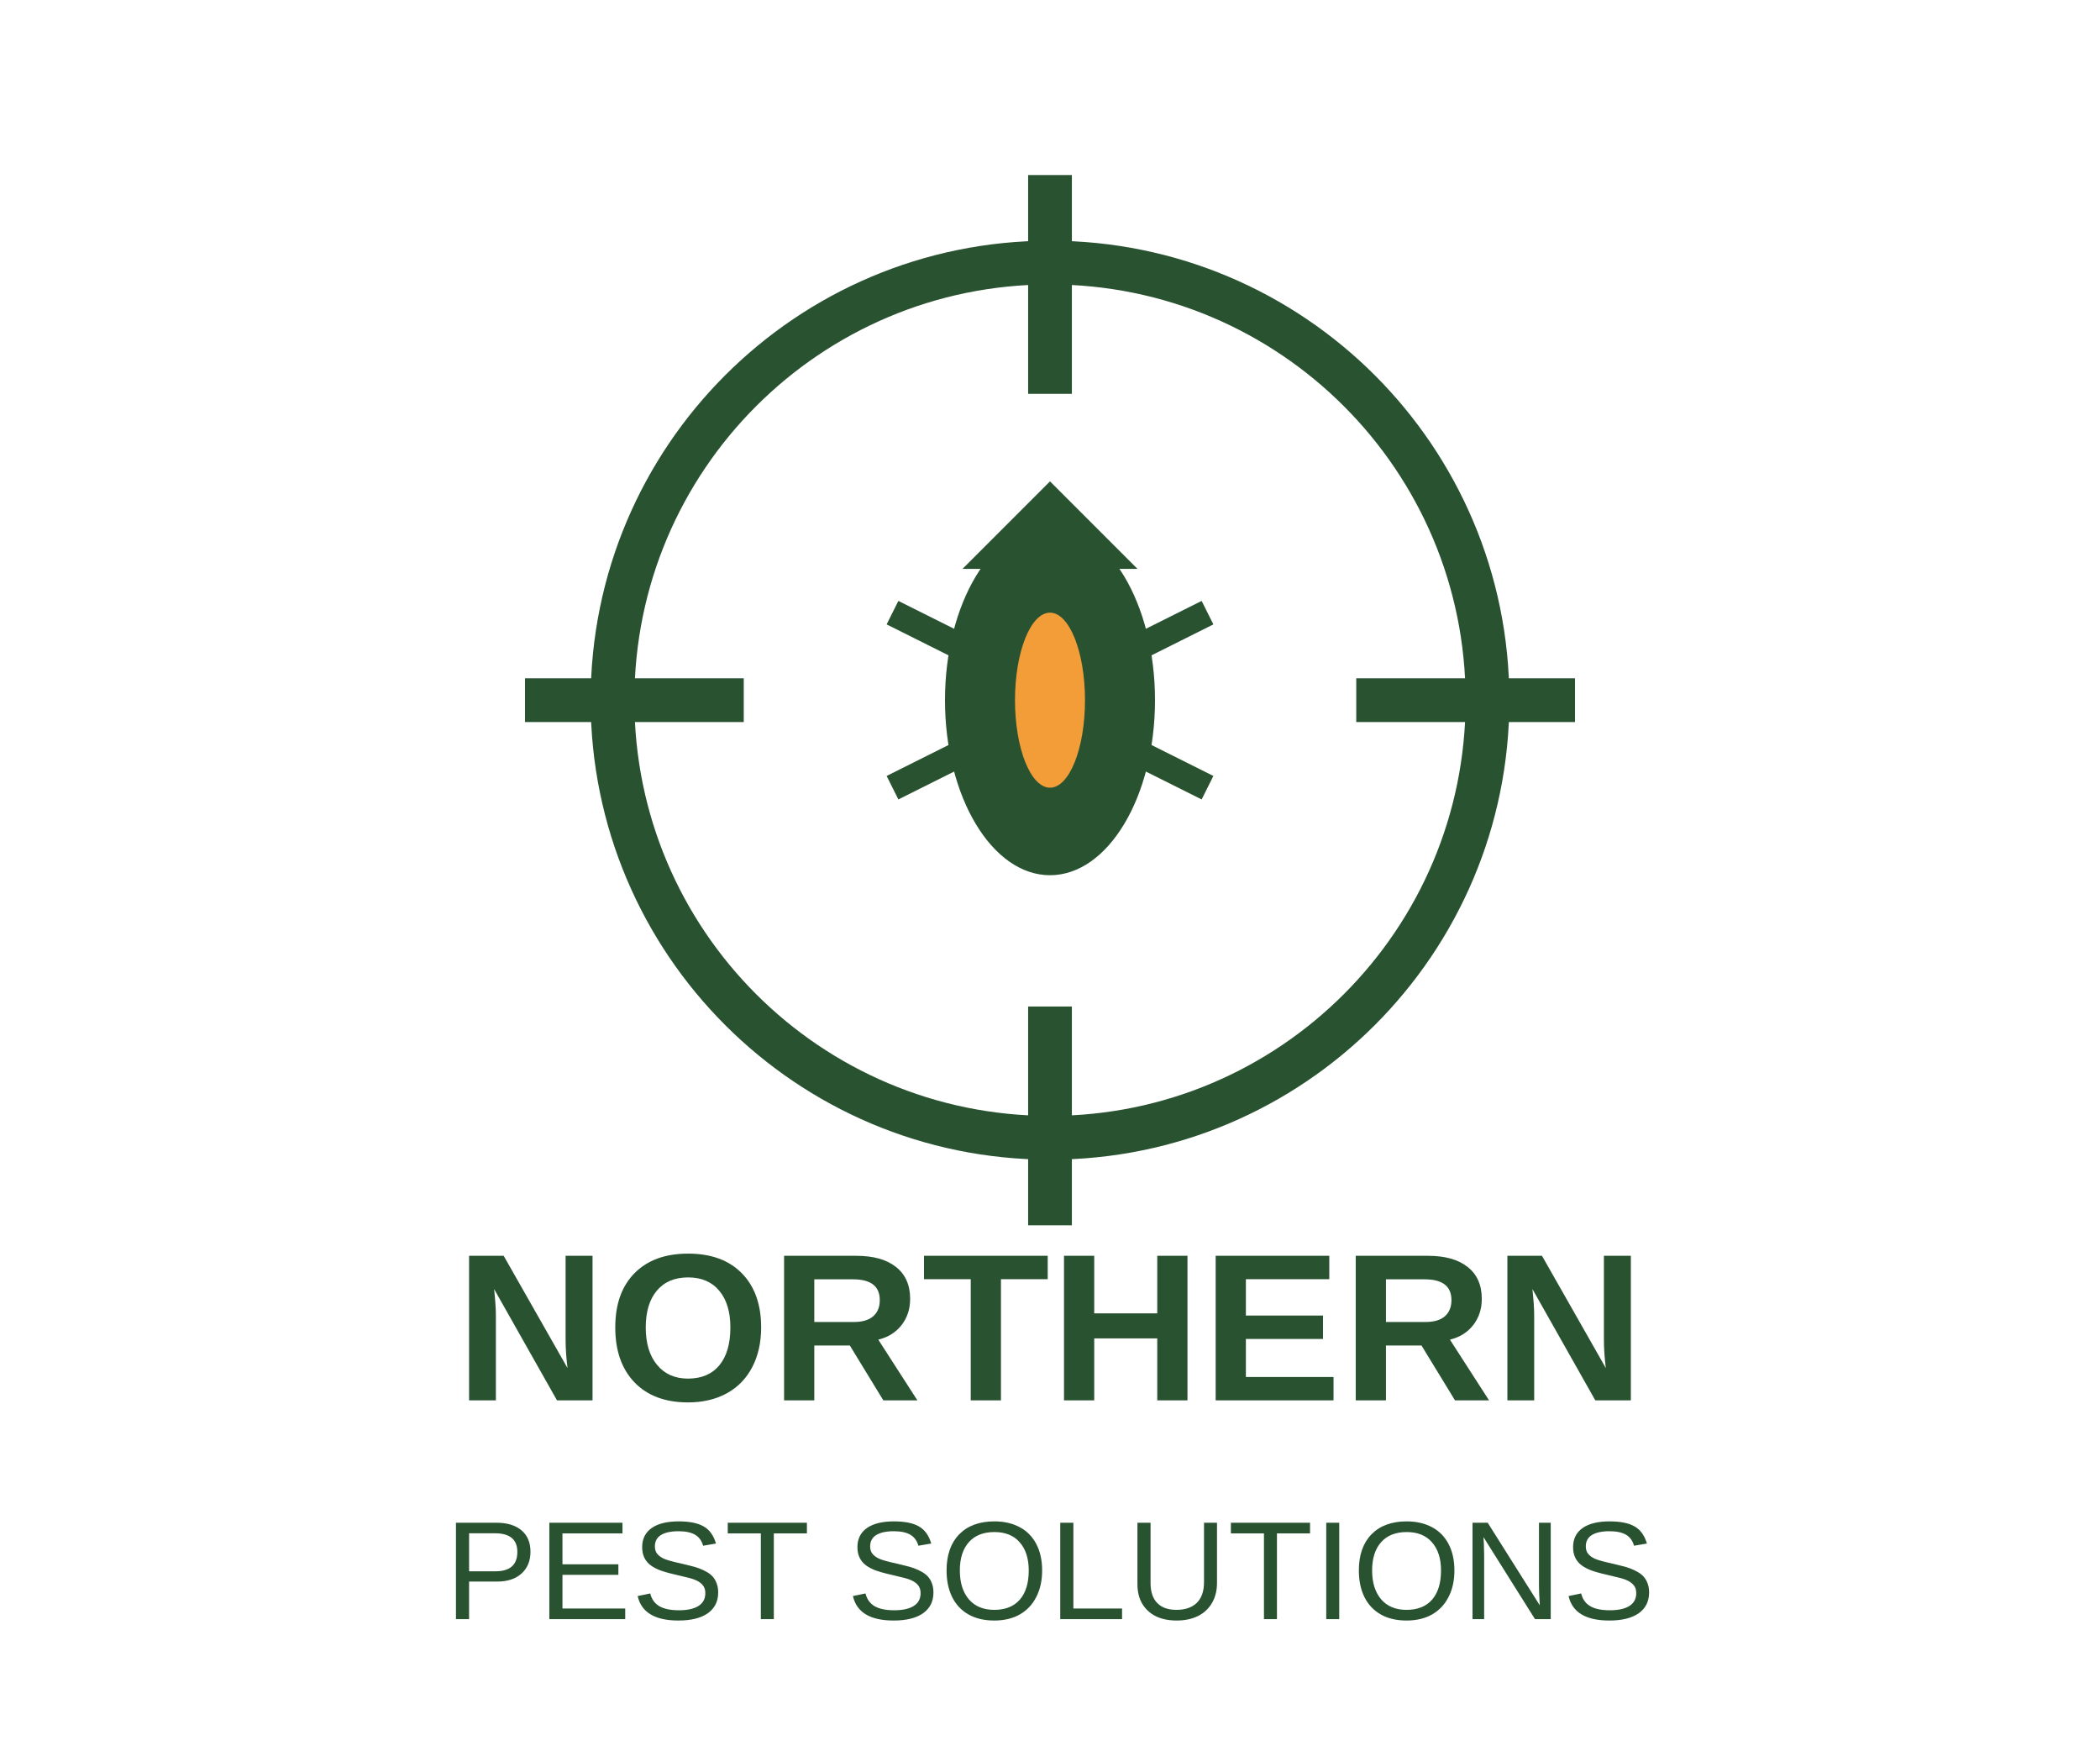
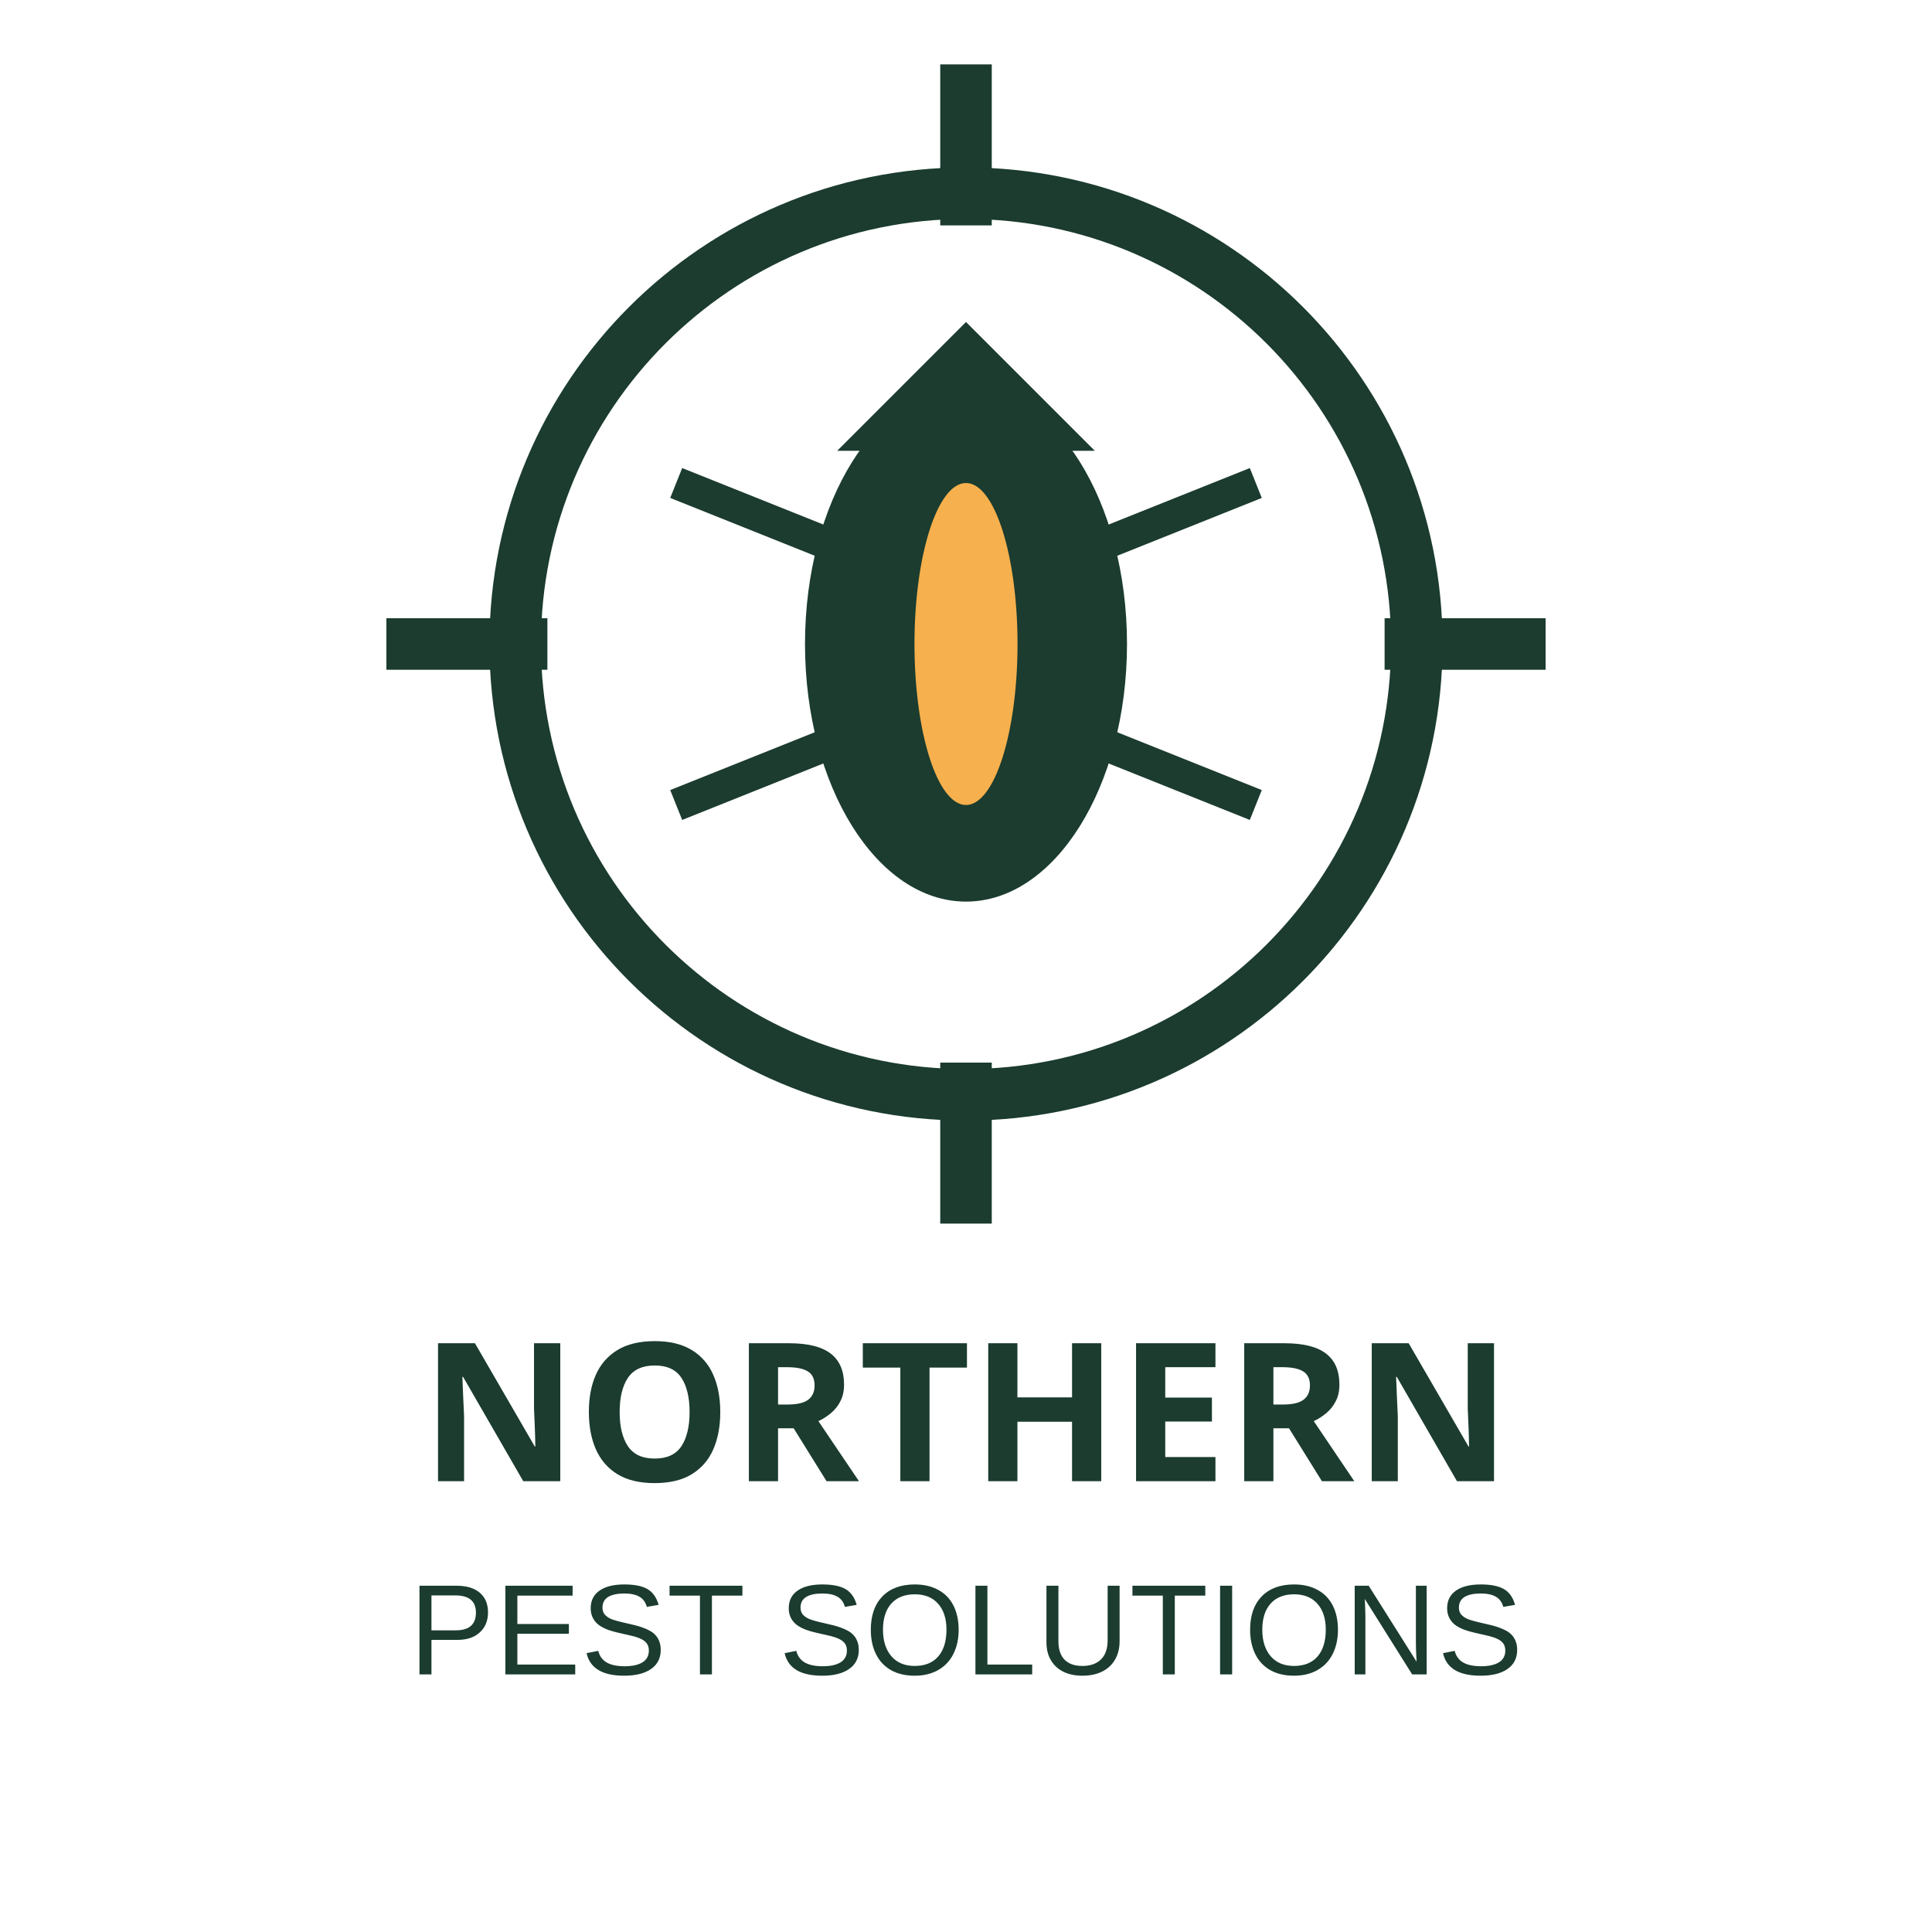
- <svg xmlns="http://www.w3.org/2000/svg" width="240" height="200" viewBox="0 0 240 200">
-   <circle cx="120" cy="80" r="50" stroke="#295231" stroke-width="5" fill="transparent" />
-   <path d="M120 20 L120 45 M120 115 L120 140" stroke="#295231" stroke-width="5" fill="none" />
-   <path d="M60 80 L85 80 M155 80 L180 80" stroke="#295231" stroke-width="5" fill="none" />
-   <path d="M120 55 L110 65 L130 65 Z" fill="#295231" />
-   <ellipse cx="120" cy="80" rx="12" ry="20" fill="#295231" />
-   <ellipse cx="120" cy="80" rx="4" ry="10" fill="#F29D38" />
-   <path d="M112 75 L102 70 M112 85 L102 90 M128 75 L138 70 M128 85 L138 90" stroke="#295231" stroke-width="3" fill="none" />
-   <text x="120" y="160" font-family="Arial, sans-serif" font-size="24" font-weight="bold" text-anchor="middle" fill="#295231">NORTHERN</text>
-   <text x="120" y="185" font-family="Arial, sans-serif" font-size="16" text-anchor="middle" fill="#295231">PEST SOLUTIONS</text>
+ <svg xmlns="http://www.w3.org/2000/svg" viewBox="0 0 300 300" width="300" height="300">
+   <g>
+     <circle cx="150" cy="100" r="70" stroke="#1B3C2F" stroke-width="8" fill="transparent" />
+     <path d="M150 10 L150 35 M150 165 L150 190" stroke="#1B3C2F" stroke-width="8" fill="none" />
+     <path d="M60 100 L85 100 M215 100 L240 100" stroke="#1B3C2F" stroke-width="8" fill="none" />
+     <path d="M150 50 L130 70 L170 70 Z" fill="#1B3C2F" />
+     <ellipse cx="150" cy="100" rx="25" ry="40" fill="#1B3C2F" />
+     <ellipse cx="150" cy="100" rx="8" ry="25" fill="#F6B04D" />
+     <path d="M130 85 L105 75 M130 115 L105 125 M170 85 L195 75 M170 115 L195 125" stroke="#1B3C2F" stroke-width="5" fill="none" />
+     <text x="150" y="230" font-family="Arial Black, sans-serif" font-size="30" font-weight="bold" text-anchor="middle" fill="#1B3C2F">NORTHERN</text>
+     <text x="150" y="260" font-family="Arial, sans-serif" font-size="20" text-anchor="middle" fill="#1B3C2F">PEST SOLUTIONS</text>
+   </g>
</svg>
